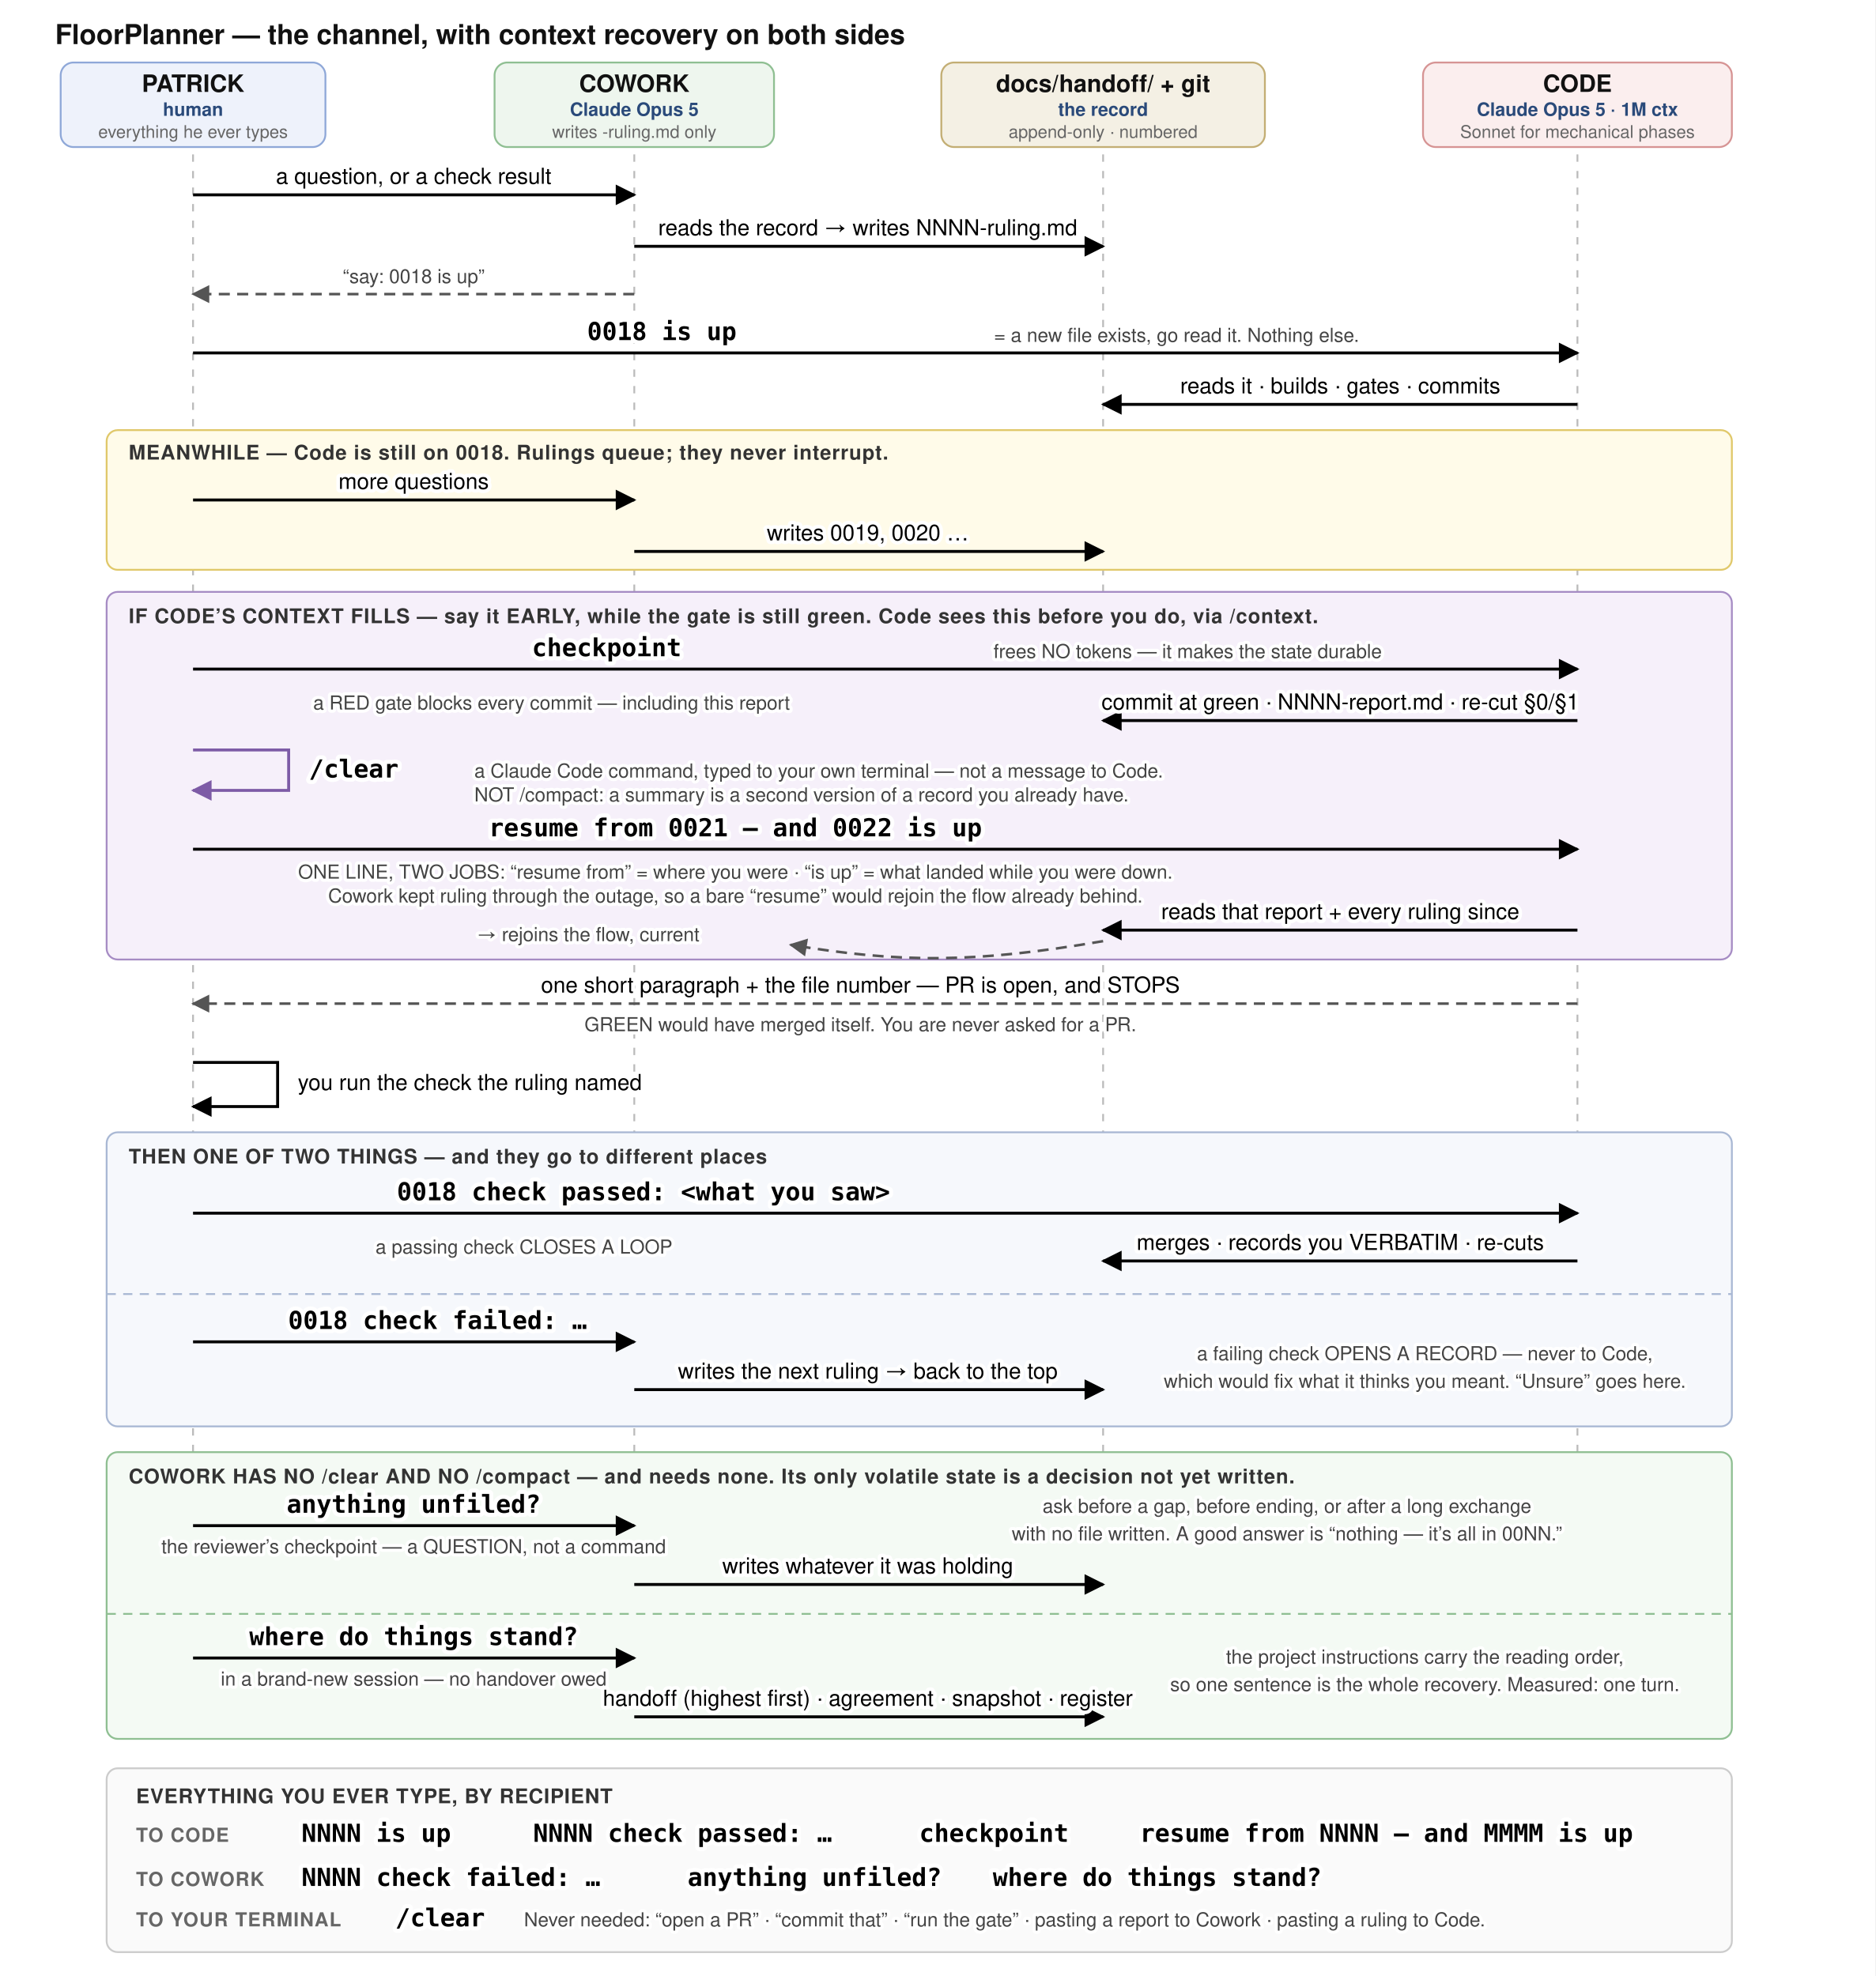
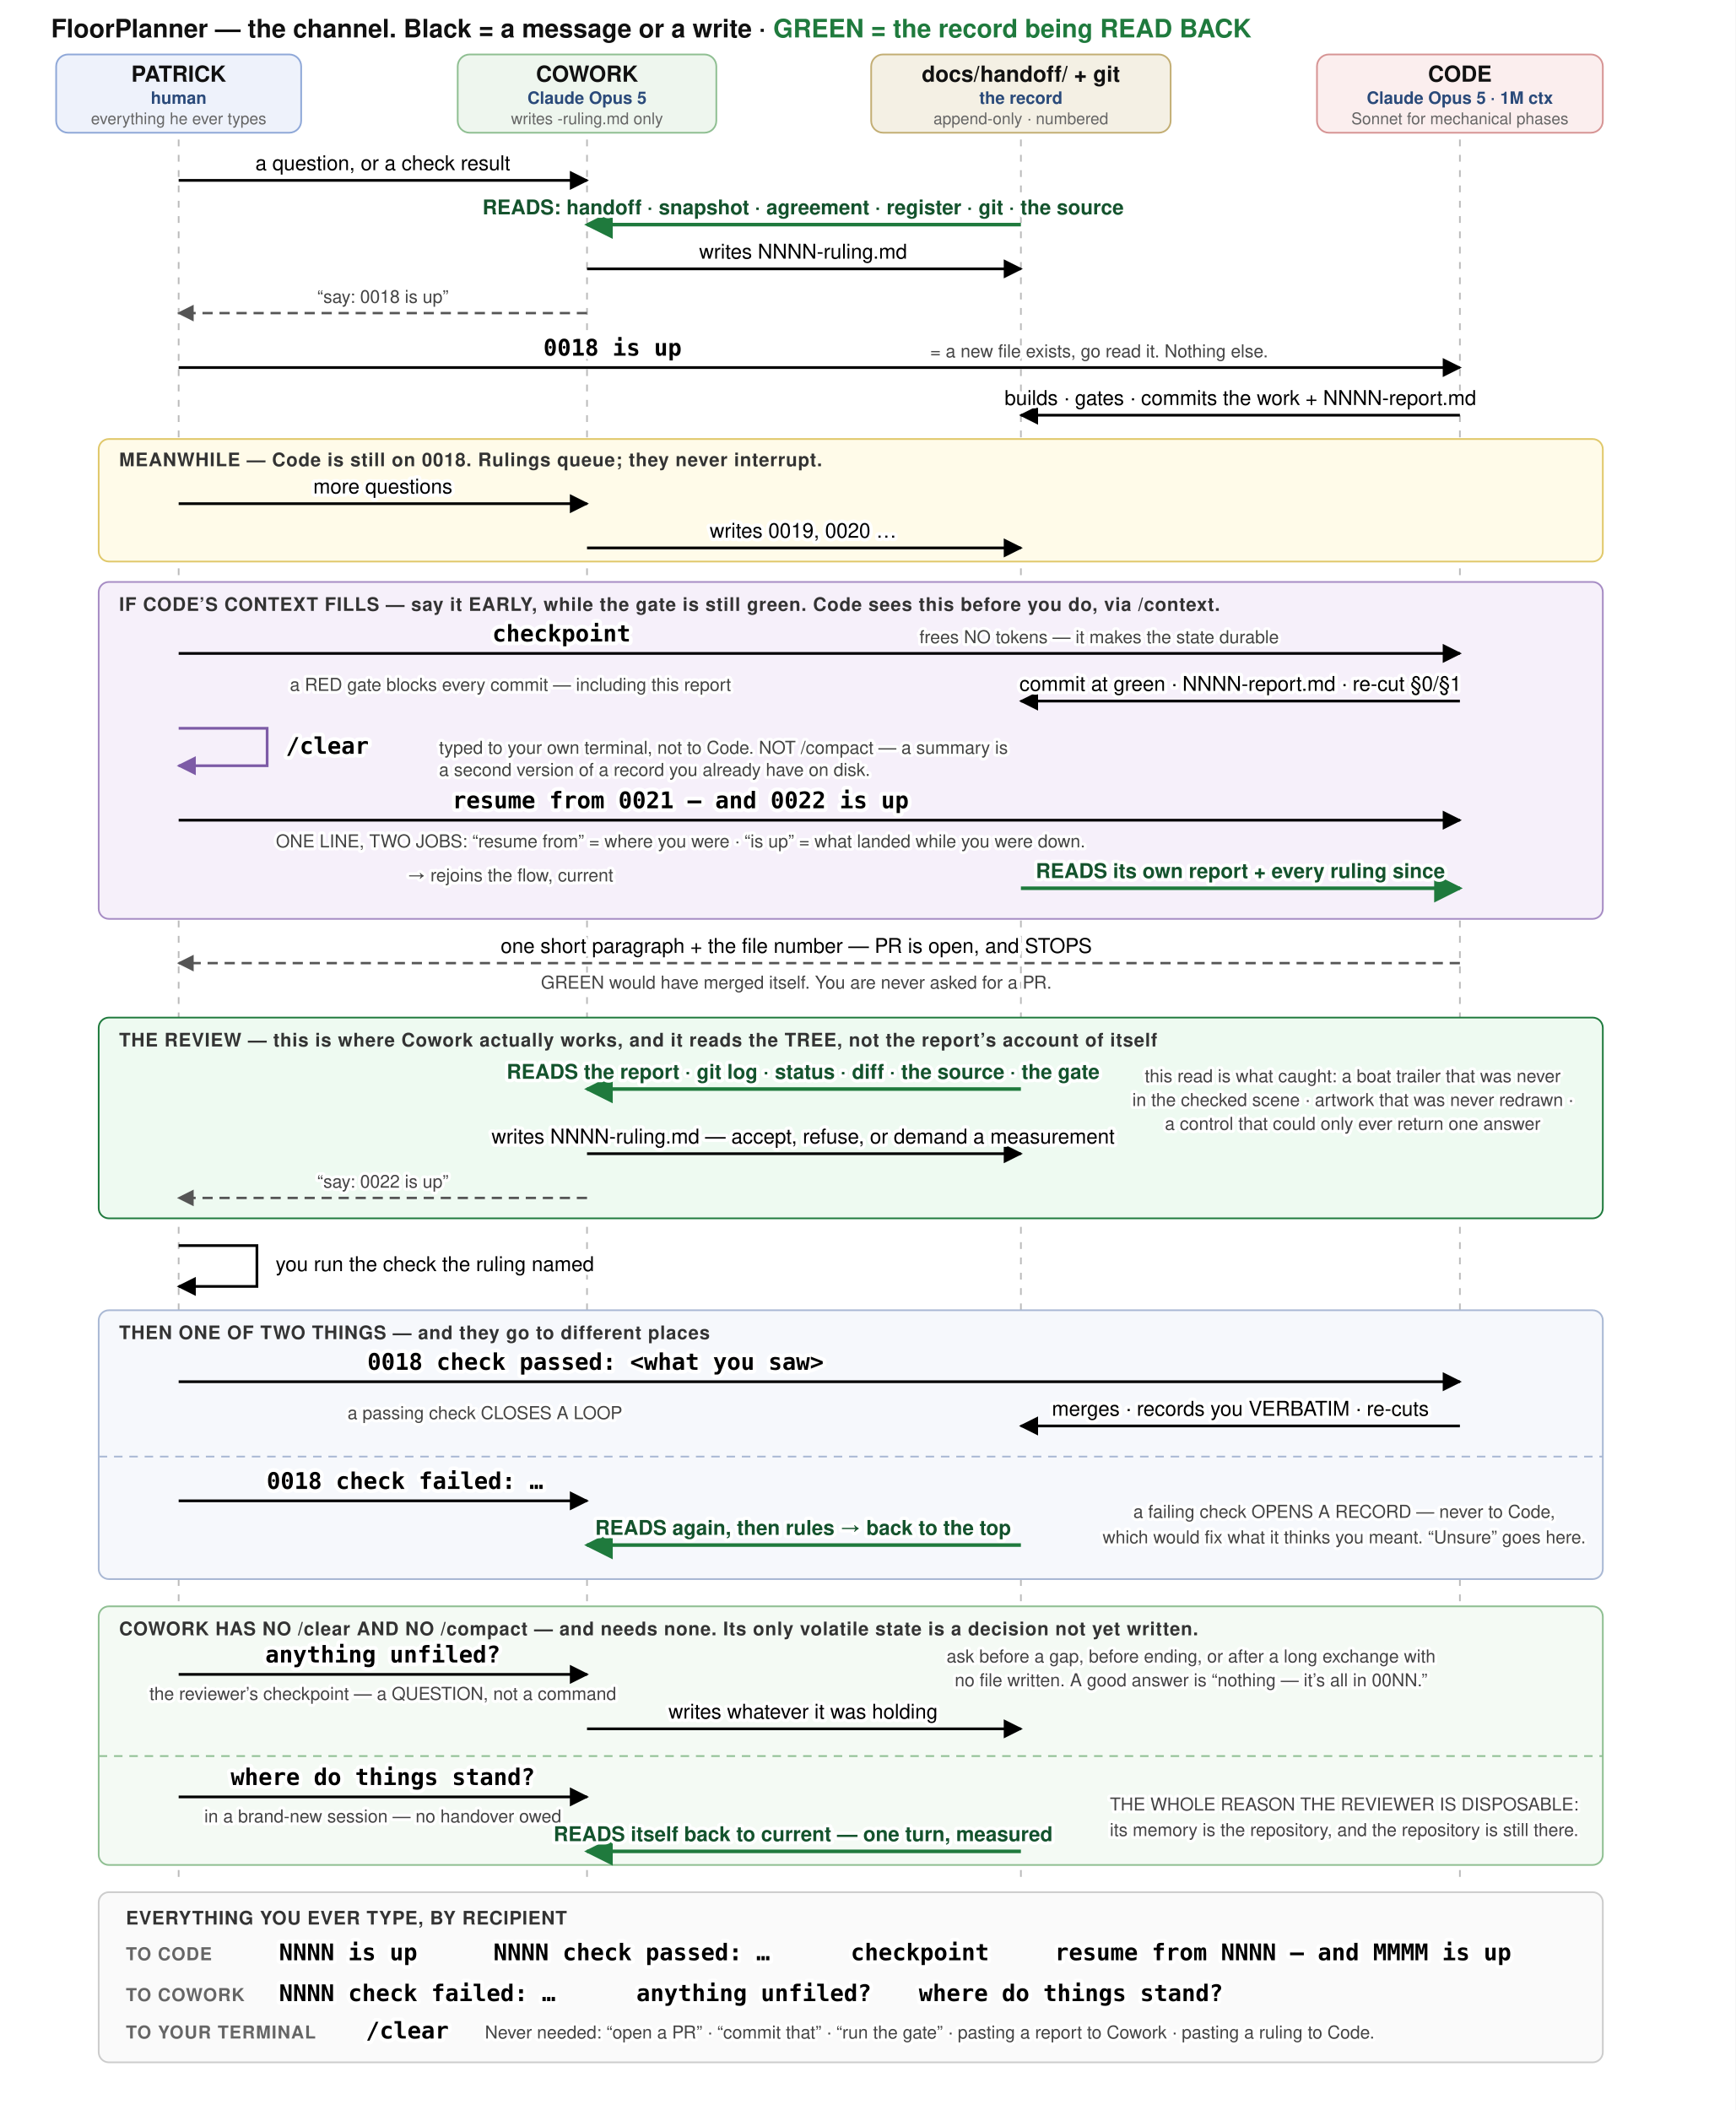
- <svg xmlns="http://www.w3.org/2000/svg" viewBox="0 0 1020 1075" width="1020" height="1075" font-family="Segoe UI, Helvetica, Arial, sans-serif">
+ <svg xmlns="http://www.w3.org/2000/svg" viewBox="0 0 1020 1240" width="1020" height="1240" font-family="Segoe UI, Helvetica, Arial, sans-serif">
  <defs>
    <marker id="ah" viewBox="0 0 10 10" refX="9" refY="5" markerWidth="7" markerHeight="7" orient="auto-start-reverse">
      <path d="M0,0 L10,5 L0,10 z" fill="#000" />
    </marker>
    <marker id="ahg" viewBox="0 0 10 10" refX="9" refY="5" markerWidth="7" markerHeight="7" orient="auto-start-reverse">
      <path d="M0,0 L10,5 L0,10 z" fill="#555" />
    </marker>
    <marker id="ahp" viewBox="0 0 10 10" refX="9" refY="5" markerWidth="7" markerHeight="7" orient="auto-start-reverse">
      <path d="M0,0 L10,5 L0,10 z" fill="#7d5ba6" />
    </marker>
+     <marker id="ahr" viewBox="0 0 10 10" refX="9" refY="5" markerWidth="8" markerHeight="8" orient="auto-start-reverse">
+       <path d="M0,0 L10,5 L0,10 z" fill="#1f7a3d" />
+     </marker>
  </defs>
  <style>
    .lbl  { font-size:12px;   fill:#000; paint-order:stroke; stroke:#fff; stroke-width:4px; stroke-linejoin:round; }
+     .rlbl { font-size:12px;   fill:#14532d; font-weight:700; paint-order:stroke; stroke:#fff; stroke-width:4px; stroke-linejoin:round; }
    .cmd  { font-size:13.5px; fill:#000; font-weight:700; font-family:Consolas,Menlo,monospace;
            paint-order:stroke; stroke:#fff; stroke-width:4.5px; stroke-linejoin:round; }
    .note { font-size:10.5px; fill:#444; paint-order:stroke; stroke:#fff; stroke-width:3.5px; stroke-linejoin:round; }
    .hdr  { font-size:13px; font-weight:700; fill:#111; }
    .mdl  { font-size:10px; font-weight:700; fill:#2a4a7a; }
    .sub  { font-size:9.5px; fill:#666; }
    .band { font-size:11px; font-weight:700; fill:#333; letter-spacing:.4px; }
    .msg  { stroke:#000; stroke-width:1.6; fill:none; }
+     .rd   { stroke:#1f7a3d; stroke-width:2.1; fill:none; }
    .rep  { stroke:#555; stroke-width:1.4; stroke-dasharray:6 4; fill:none; }
    .loc  { stroke:#7d5ba6; stroke-width:1.6; fill:none; }
    .ttl  { font-size:15px; font-weight:700; fill:#111; }
    .grp  { font-size:10.5px; font-weight:700; fill:#666; letter-spacing:.5px; }
  </style>
-   <rect width="1020" height="1075" fill="#fff" />
-   <text x="30" y="24" class="ttl">FloorPlanner — the channel, with context recovery on both sides</text>
-   <rect x="33" y="34" width="144" height="46" rx="7" fill="#eef2fb" stroke="#8fa8d8" />
-   <text x="105" y="50" class="hdr" text-anchor="middle">PATRICK</text>
-   <text x="105" y="63" class="mdl" text-anchor="middle">human</text>
-   <text x="105" y="75" class="sub" text-anchor="middle">everything he ever types</text>
-   <rect x="269" y="34" width="152" height="46" rx="7" fill="#eef6ee" stroke="#8fbf92" />
-   <text x="345" y="50" class="hdr" text-anchor="middle">COWORK</text>
-   <text x="345" y="63" class="mdl" text-anchor="middle">Claude Opus 5</text>
-   <text x="345" y="75" class="sub" text-anchor="middle">writes ‑ruling.md only</text>
-   <rect x="512" y="34" width="176" height="46" rx="7" fill="#f4f0e4" stroke="#c3ae74" />
-   <text x="600" y="50" class="hdr" text-anchor="middle">docs/handoff/ + git</text>
-   <text x="600" y="63" class="mdl" text-anchor="middle">the record</text>
-   <text x="600" y="75" class="sub" text-anchor="middle">append‑only · numbered</text>
-   <rect x="774" y="34" width="168" height="46" rx="7" fill="#fbeeee" stroke="#d69494" />
-   <text x="858" y="50" class="hdr" text-anchor="middle">CODE</text>
-   <text x="858" y="63" class="mdl" text-anchor="middle">Claude Opus 5 · 1M ctx</text>
-   <text x="858" y="75" class="sub" text-anchor="middle">Sonnet for mechanical phases</text>
+   <rect width="1020" height="1240" fill="#fff" />
+   <text x="30" y="22" class="ttl">FloorPlanner — the channel. Black = a message or a write · <tspan fill="#1f7a3d">GREEN = the record being READ BACK</tspan>
+   </text>
+   <rect x="33" y="32" width="144" height="46" rx="7" fill="#eef2fb" stroke="#8fa8d8" />
+   <text x="105" y="48" class="hdr" text-anchor="middle">PATRICK</text>
+   <text x="105" y="61" class="mdl" text-anchor="middle">human</text>
+   <text x="105" y="73" class="sub" text-anchor="middle">everything he ever types</text>
+   <rect x="269" y="32" width="152" height="46" rx="7" fill="#eef6ee" stroke="#8fbf92" />
+   <text x="345" y="48" class="hdr" text-anchor="middle">COWORK</text>
+   <text x="345" y="61" class="mdl" text-anchor="middle">Claude Opus 5</text>
+   <text x="345" y="73" class="sub" text-anchor="middle">writes ‑ruling.md only</text>
+   <rect x="512" y="32" width="176" height="46" rx="7" fill="#f4f0e4" stroke="#c3ae74" />
+   <text x="600" y="48" class="hdr" text-anchor="middle">docs/handoff/ + git</text>
+   <text x="600" y="61" class="mdl" text-anchor="middle">the record</text>
+   <text x="600" y="73" class="sub" text-anchor="middle">append‑only · numbered</text>
+   <rect x="774" y="32" width="168" height="46" rx="7" fill="#fbeeee" stroke="#d69494" />
+   <text x="858" y="48" class="hdr" text-anchor="middle">CODE</text>
+   <text x="858" y="61" class="mdl" text-anchor="middle">Claude Opus 5 · 1M ctx</text>
+   <text x="858" y="73" class="sub" text-anchor="middle">Sonnet for mechanical phases</text>
  <g stroke="#bbb" stroke-dasharray="4 5">
-     <line x1="105" y1="84" x2="105" y2="946" />
-     <line x1="345" y1="84" x2="345" y2="946" />
-     <line x1="600" y1="84" x2="600" y2="946" />
-     <line x1="858" y1="84" x2="858" y2="946" />
+     <line x1="105" y1="82" x2="105" y2="1104" />
+     <line x1="345" y1="82" x2="345" y2="1104" />
+     <line x1="600" y1="82" x2="600" y2="1104" />
+     <line x1="858" y1="82" x2="858" y2="1104" />
  </g>
  <line x1="105" y1="106" x2="345" y2="106" class="msg" marker-end="url(#ah)" />
  <text x="225" y="100" class="lbl" text-anchor="middle">a question, or a check result</text>
-   <line x1="345" y1="134" x2="600" y2="134" class="msg" marker-end="url(#ah)" />
-   <text x="472" y="128" class="lbl" text-anchor="middle">reads the record → writes NNNN‑ruling.md</text>
-   <line x1="345" y1="160" x2="105" y2="160" class="rep" marker-end="url(#ahg)" />
-   <text x="225" y="154" class="note" text-anchor="middle">“say: 0018 is up”</text>
-   <line x1="105" y1="192" x2="858" y2="192" class="msg" marker-end="url(#ah)" />
-   <text x="360" y="185" class="cmd" text-anchor="middle">0018 is up</text>
-   <text x="640" y="186" class="note" text-anchor="middle">= a new file exists, go read it. Nothing else.</text>
-   <line x1="858" y1="220" x2="600" y2="220" class="msg" marker-end="url(#ah)" />
-   <text x="729" y="214" class="lbl" text-anchor="middle">reads it · builds · gates · commits</text>
-   <rect x="58" y="234" width="884" height="76" rx="6" fill="#fffbe9" stroke="#e0c86a" />
-   <text x="70" y="250" class="band">MEANWHILE — Code is still on 0018. Rulings queue; they never interrupt.</text>
-   <line x1="105" y1="272" x2="345" y2="272" class="msg" marker-end="url(#ah)" />
-   <text x="225" y="266" class="lbl" text-anchor="middle">more questions</text>
-   <line x1="345" y1="300" x2="600" y2="300" class="msg" marker-end="url(#ah)" />
-   <text x="472" y="294" class="lbl" text-anchor="middle">writes 0019, 0020 …</text>
-   <rect x="58" y="322" width="884" height="200" rx="6" fill="#f6f0fa" stroke="#a68cc4" />
-   <text x="70" y="339" class="band">IF CODE’S CONTEXT FILLS — say it EARLY, while the gate is still green. Code sees this before you do, via /context.</text>
-   <line x1="105" y1="364" x2="858" y2="364" class="msg" marker-end="url(#ah)" />
-   <text x="330" y="357" class="cmd" text-anchor="middle">checkpoint</text>
-   <text x="646" y="358" class="note" text-anchor="middle">frees NO tokens — it makes the state durable</text>
-   <line x1="858" y1="392" x2="600" y2="392" class="msg" marker-end="url(#ah)" />
-   <text x="729" y="386" class="lbl" text-anchor="middle">commit at green · NNNN‑report.md · re‑cut §0/§1</text>
-   <text x="300" y="386" class="note" text-anchor="middle">a RED gate blocks every commit — including this report</text>
-   <path d="M105,408 h52 v22 h-52" class="loc" marker-end="url(#ahp)" />
-   <text x="168" y="423" class="cmd" fill="#5d3f80">/clear</text>
-   <text x="258" y="423" class="note">a Claude Code command, typed to your own terminal — not a message to Code.</text>
-   <text x="258" y="436" class="note">NOT /compact: a summary is a second version of a record you already have.</text>
-   <line x1="105" y1="462" x2="858" y2="462" class="msg" marker-end="url(#ah)" />
-   <text x="400" y="455" class="cmd" text-anchor="middle">resume from 0021 — and 0022 is up</text>
-   <text x="400" y="478" class="note" text-anchor="middle">ONE LINE, TWO JOBS: “resume from” = where you were · “is up” = what landed while you were down.</text>
-   <text x="400" y="491" class="note" text-anchor="middle">Cowork kept ruling through the outage, so a bare “resume” would rejoin the flow already behind.</text>
-   <line x1="858" y1="506" x2="600" y2="506" class="msg" marker-end="url(#ah)" />
-   <text x="729" y="500" class="lbl" text-anchor="middle">reads that report + every ruling since</text>
-   <path d="M600,512 C 530,524 490,524 430,514" class="rep" marker-end="url(#ahg)" />
-   <text x="320" y="512" class="note" text-anchor="middle">→ rejoins the flow, current</text>
-   <line x1="858" y1="546" x2="105" y2="546" class="rep" marker-end="url(#ahg)" />
-   <text x="468" y="540" class="lbl" text-anchor="middle">one short paragraph + the file number — PR is open, and STOPS</text>
-   <text x="468" y="561" class="note" text-anchor="middle">GREEN would have merged itself. You are never asked for a PR.</text>
-   <path d="M105,578 h46 v24 h-46" class="msg" marker-end="url(#ah)" />
-   <text x="162" y="593" class="lbl">you run the check the ruling named</text>
-   <rect x="58" y="616" width="884" height="160" rx="6" fill="#f6f8fc" stroke="#a9b8d4" />
-   <text x="70" y="633" class="band">THEN ONE OF TWO THINGS — and they go to different places</text>
-   <line x1="105" y1="660" x2="858" y2="660" class="msg" marker-end="url(#ah)" />
-   <text x="350" y="653" class="cmd" text-anchor="middle">0018 check passed: &lt;what you saw&gt;</text>
-   <line x1="858" y1="686" x2="600" y2="686" class="msg" marker-end="url(#ah)" />
-   <text x="729" y="680" class="lbl" text-anchor="middle">merges · records you VERBATIM · re‑cuts</text>
-   <text x="285" y="682" class="note" text-anchor="middle">a passing check CLOSES A LOOP</text>
-   <line x1="58" y1="704" x2="942" y2="704" stroke="#a9b8d4" stroke-dasharray="5 4" />
-   <line x1="105" y1="730" x2="345" y2="730" class="msg" marker-end="url(#ah)" />
-   <text x="238" y="723" class="cmd" text-anchor="middle">0018 check failed: …</text>
-   <line x1="345" y1="756" x2="600" y2="756" class="msg" marker-end="url(#ah)" />
-   <text x="472" y="750" class="lbl" text-anchor="middle">writes the next ruling → back to the top</text>
-   <text x="775" y="740" class="note" text-anchor="middle">a failing check OPENS A RECORD — never to Code,</text>
-   <text x="775" y="755" class="note" text-anchor="middle">which would fix what it thinks you meant. “Unsure” goes here.</text>
-   <rect x="58" y="790" width="884" height="156" rx="6" fill="#f4faf4" stroke="#8fbf92" />
-   <text x="70" y="807" class="band">COWORK HAS NO /clear AND NO /compact — and needs none. Its only volatile state is a decision not yet written.</text>
-   <line x1="105" y1="830" x2="345" y2="830" class="msg" marker-end="url(#ah)" />
-   <text x="225" y="823" class="cmd" text-anchor="middle">anything unfiled?</text>
-   <text x="225" y="845" class="note" text-anchor="middle">the reviewer’s checkpoint — a QUESTION, not a command</text>
-   <text x="700" y="823" class="note" text-anchor="middle">ask before a gap, before ending, or after a long exchange</text>
-   <text x="700" y="838" class="note" text-anchor="middle">with no file written. A good answer is “nothing — it’s all in 00NN.”</text>
-   <line x1="345" y1="862" x2="600" y2="862" class="msg" marker-end="url(#ah)" />
-   <text x="472" y="856" class="lbl" text-anchor="middle">writes whatever it was holding</text>
-   <line x1="58" y1="878" x2="942" y2="878" stroke="#8fbf92" stroke-dasharray="5 4" />
-   <line x1="105" y1="902" x2="345" y2="902" class="msg" marker-end="url(#ah)" />
-   <text x="225" y="895" class="cmd" text-anchor="middle">where do things stand?</text>
-   <text x="225" y="917" class="note" text-anchor="middle">in a brand‑new session — no handover owed</text>
-   <line x1="345" y1="934" x2="600" y2="934" class="msg" marker-end="url(#ah)" />
-   <text x="472" y="928" class="lbl" text-anchor="middle">handoff (highest first) · agreement · snapshot · register</text>
-   <text x="775" y="905" class="note" text-anchor="middle">the project instructions carry the reading order,</text>
-   <text x="775" y="920" class="note" text-anchor="middle">so one sentence is the whole recovery. Measured: one turn.</text>
-   <rect x="58" y="962" width="884" height="100" rx="6" fill="#fafafa" stroke="#ccc" />
-   <text x="74" y="981" class="band">EVERYTHING YOU EVER TYPE, BY RECIPIENT</text>
-   <text x="74" y="1002" class="grp">TO CODE</text>
-   <text x="164" y="1002" class="cmd">NNNN is up</text>
-   <text x="290" y="1002" class="cmd">NNNN check passed: …</text>
-   <text x="500" y="1002" class="cmd">checkpoint</text>
-   <text x="620" y="1002" class="cmd">resume from NNNN — and MMMM is up</text>
-   <text x="74" y="1026" class="grp">TO COWORK</text>
-   <text x="164" y="1026" class="cmd">NNNN check failed: …</text>
-   <text x="374" y="1026" class="cmd">anything unfiled?</text>
-   <text x="540" y="1026" class="cmd">where do things stand?</text>
-   <text x="74" y="1048" class="grp">TO YOUR TERMINAL</text>
-   <text x="215" y="1048" class="cmd" fill="#5d3f80">/clear</text>
-   <text x="285" y="1048" class="note">Never needed: “open a PR” · “commit that” · “run the gate” · pasting a report to Cowork · pasting a ruling to Code.</text>
+   <line x1="600" y1="132" x2="345" y2="132" class="rd" marker-end="url(#ahr)" />
+   <text x="472" y="126" class="rlbl" text-anchor="middle">READS: handoff · snapshot · agreement · register · git · the source</text>
+   <line x1="345" y1="158" x2="600" y2="158" class="msg" marker-end="url(#ah)" />
+   <text x="472" y="152" class="lbl" text-anchor="middle">writes NNNN‑ruling.md</text>
+   <line x1="345" y1="184" x2="105" y2="184" class="rep" marker-end="url(#ahg)" />
+   <text x="225" y="178" class="note" text-anchor="middle">“say: 0018 is up”</text>
+   <line x1="105" y1="216" x2="858" y2="216" class="msg" marker-end="url(#ah)" />
+   <text x="360" y="209" class="cmd" text-anchor="middle">0018 is up</text>
+   <text x="646" y="210" class="note" text-anchor="middle">= a new file exists, go read it. Nothing else.</text>
+   <line x1="858" y1="244" x2="600" y2="244" class="msg" marker-end="url(#ah)" />
+   <text x="729" y="238" class="lbl" text-anchor="middle">builds · gates · commits the work + NNNN‑report.md</text>
+   <rect x="58" y="258" width="884" height="72" rx="6" fill="#fffbe9" stroke="#e0c86a" />
+   <text x="70" y="274" class="band">MEANWHILE — Code is still on 0018. Rulings queue; they never interrupt.</text>
+   <line x1="105" y1="296" x2="345" y2="296" class="msg" marker-end="url(#ah)" />
+   <text x="225" y="290" class="lbl" text-anchor="middle">more questions</text>
+   <line x1="345" y1="322" x2="600" y2="322" class="msg" marker-end="url(#ah)" />
+   <text x="472" y="316" class="lbl" text-anchor="middle">writes 0019, 0020 …</text>
+   <rect x="58" y="342" width="884" height="198" rx="6" fill="#f6f0fa" stroke="#a68cc4" />
+   <text x="70" y="359" class="band">IF CODE’S CONTEXT FILLS — say it EARLY, while the gate is still green. Code sees this before you do, via /context.</text>
+   <line x1="105" y1="384" x2="858" y2="384" class="msg" marker-end="url(#ah)" />
+   <text x="330" y="377" class="cmd" text-anchor="middle">checkpoint</text>
+   <text x="646" y="378" class="note" text-anchor="middle">frees NO tokens — it makes the state durable</text>
+   <line x1="858" y1="412" x2="600" y2="412" class="msg" marker-end="url(#ah)" />
+   <text x="729" y="406" class="lbl" text-anchor="middle">commit at green · NNNN‑report.md · re‑cut §0/§1</text>
+   <text x="300" y="406" class="note" text-anchor="middle">a RED gate blocks every commit — including this report</text>
+   <path d="M105,428 h52 v22 h-52" class="loc" marker-end="url(#ahp)" />
+   <text x="168" y="443" class="cmd" fill="#5d3f80">/clear</text>
+   <text x="258" y="443" class="note">typed to your own terminal, not to Code. NOT /compact — a summary is</text>
+   <text x="258" y="456" class="note">a second version of a record you already have on disk.</text>
+   <line x1="105" y1="482" x2="858" y2="482" class="msg" marker-end="url(#ah)" />
+   <text x="400" y="475" class="cmd" text-anchor="middle">resume from 0021 — and 0022 is up</text>
+   <text x="400" y="498" class="note" text-anchor="middle">ONE LINE, TWO JOBS: “resume from” = where you were · “is up” = what landed while you were down.</text>
+   <line x1="600" y1="522" x2="858" y2="522" class="rd" marker-end="url(#ahr)" />
+   <text x="729" y="516" class="rlbl" text-anchor="middle">READS its own report + every ruling since</text>
+   <text x="300" y="518" class="note" text-anchor="middle">→ rejoins the flow, current</text>
+   <line x1="858" y1="566" x2="105" y2="566" class="rep" marker-end="url(#ahg)" />
+   <text x="468" y="560" class="lbl" text-anchor="middle">one short paragraph + the file number — PR is open, and STOPS</text>
+   <text x="468" y="581" class="note" text-anchor="middle">GREEN would have merged itself. You are never asked for a PR.</text>
+   <rect x="58" y="598" width="884" height="118" rx="6" fill="#eefaf1" stroke="#1f7a3d" />
+   <text x="70" y="615" class="band">THE REVIEW — this is where Cowork actually works, and it reads the TREE, not the report’s account of itself</text>
+   <line x1="600" y1="640" x2="345" y2="640" class="rd" marker-end="url(#ahr)" />
+   <text x="472" y="634" class="rlbl" text-anchor="middle">READS the report · git log · status · diff · the source · the gate</text>
+   <text x="795" y="636" class="note" text-anchor="middle">this read is what caught: a boat trailer that was never</text>
+   <text x="795" y="650" class="note" text-anchor="middle">in the checked scene · artwork that was never redrawn ·</text>
+   <text x="795" y="664" class="note" text-anchor="middle">a control that could only ever return one answer</text>
+   <line x1="345" y1="678" x2="600" y2="678" class="msg" marker-end="url(#ah)" />
+   <text x="472" y="672" class="lbl" text-anchor="middle">writes NNNN‑ruling.md — accept, refuse, or demand a measurement</text>
+   <line x1="345" y1="704" x2="105" y2="704" class="rep" marker-end="url(#ahg)" />
+   <text x="225" y="698" class="note" text-anchor="middle">“say: 0022 is up”</text>
+   <path d="M105,732 h46 v24 h-46" class="msg" marker-end="url(#ah)" />
+   <text x="162" y="747" class="lbl">you run the check the ruling named</text>
+   <rect x="58" y="770" width="884" height="158" rx="6" fill="#f6f8fc" stroke="#a9b8d4" />
+   <text x="70" y="787" class="band">THEN ONE OF TWO THINGS — and they go to different places</text>
+   <line x1="105" y1="812" x2="858" y2="812" class="msg" marker-end="url(#ah)" />
+   <text x="350" y="805" class="cmd" text-anchor="middle">0018 check passed: &lt;what you saw&gt;</text>
+   <line x1="858" y1="838" x2="600" y2="838" class="msg" marker-end="url(#ah)" />
+   <text x="729" y="832" class="lbl" text-anchor="middle">merges · records you VERBATIM · re‑cuts</text>
+   <text x="285" y="834" class="note" text-anchor="middle">a passing check CLOSES A LOOP</text>
+   <line x1="58" y1="856" x2="942" y2="856" stroke="#a9b8d4" stroke-dasharray="5 4" />
+   <line x1="105" y1="882" x2="345" y2="882" class="msg" marker-end="url(#ah)" />
+   <text x="238" y="875" class="cmd" text-anchor="middle">0018 check failed: …</text>
+   <line x1="600" y1="908" x2="345" y2="908" class="rd" marker-end="url(#ahr)" />
+   <text x="472" y="902" class="rlbl" text-anchor="middle">READS again, then rules → back to the top</text>
+   <text x="790" y="892" class="note" text-anchor="middle">a failing check OPENS A RECORD — never to Code,</text>
+   <text x="790" y="907" class="note" text-anchor="middle">which would fix what it thinks you meant. “Unsure” goes here.</text>
+   <rect x="58" y="944" width="884" height="152" rx="6" fill="#f4faf4" stroke="#8fbf92" />
+   <text x="70" y="961" class="band">COWORK HAS NO /clear AND NO /compact — and needs none. Its only volatile state is a decision not yet written.</text>
+   <line x1="105" y1="984" x2="345" y2="984" class="msg" marker-end="url(#ah)" />
+   <text x="225" y="977" class="cmd" text-anchor="middle">anything unfiled?</text>
+   <text x="225" y="999" class="note" text-anchor="middle">the reviewer’s checkpoint — a QUESTION, not a command</text>
+   <text x="700" y="977" class="note" text-anchor="middle">ask before a gap, before ending, or after a long exchange with</text>
+   <text x="700" y="991" class="note" text-anchor="middle">no file written. A good answer is “nothing — it’s all in 00NN.”</text>
+   <line x1="345" y1="1016" x2="600" y2="1016" class="msg" marker-end="url(#ah)" />
+   <text x="472" y="1010" class="lbl" text-anchor="middle">writes whatever it was holding</text>
+   <line x1="58" y1="1032" x2="942" y2="1032" stroke="#8fbf92" stroke-dasharray="5 4" />
+   <line x1="105" y1="1056" x2="345" y2="1056" class="msg" marker-end="url(#ah)" />
+   <text x="225" y="1049" class="cmd" text-anchor="middle">where do things stand?</text>
+   <text x="225" y="1071" class="note" text-anchor="middle">in a brand‑new session — no handover owed</text>
+   <line x1="600" y1="1088" x2="345" y2="1088" class="rd" marker-end="url(#ahr)" />
+   <text x="472" y="1082" class="rlbl" text-anchor="middle">READS itself back to current — one turn, measured</text>
+   <text x="790" y="1064" class="note" text-anchor="middle">THE WHOLE REASON THE REVIEWER IS DISPOSABLE:</text>
+   <text x="790" y="1079" class="note" text-anchor="middle">its memory is the repository, and the repository is still there.</text>
+   <rect x="58" y="1112" width="884" height="100" rx="6" fill="#fafafa" stroke="#ccc" />
+   <text x="74" y="1131" class="band">EVERYTHING YOU EVER TYPE, BY RECIPIENT</text>
+   <text x="74" y="1152" class="grp">TO CODE</text>
+   <text x="164" y="1152" class="cmd">NNNN is up</text>
+   <text x="290" y="1152" class="cmd">NNNN check passed: …</text>
+   <text x="500" y="1152" class="cmd">checkpoint</text>
+   <text x="620" y="1152" class="cmd">resume from NNNN — and MMMM is up</text>
+   <text x="74" y="1176" class="grp">TO COWORK</text>
+   <text x="164" y="1176" class="cmd">NNNN check failed: …</text>
+   <text x="374" y="1176" class="cmd">anything unfiled?</text>
+   <text x="540" y="1176" class="cmd">where do things stand?</text>
+   <text x="74" y="1198" class="grp">TO YOUR TERMINAL</text>
+   <text x="215" y="1198" class="cmd" fill="#5d3f80">/clear</text>
+   <text x="285" y="1198" class="note">Never needed: “open a PR” · “commit that” · “run the gate” · pasting a report to Cowork · pasting a ruling to Code.</text>
</svg>
